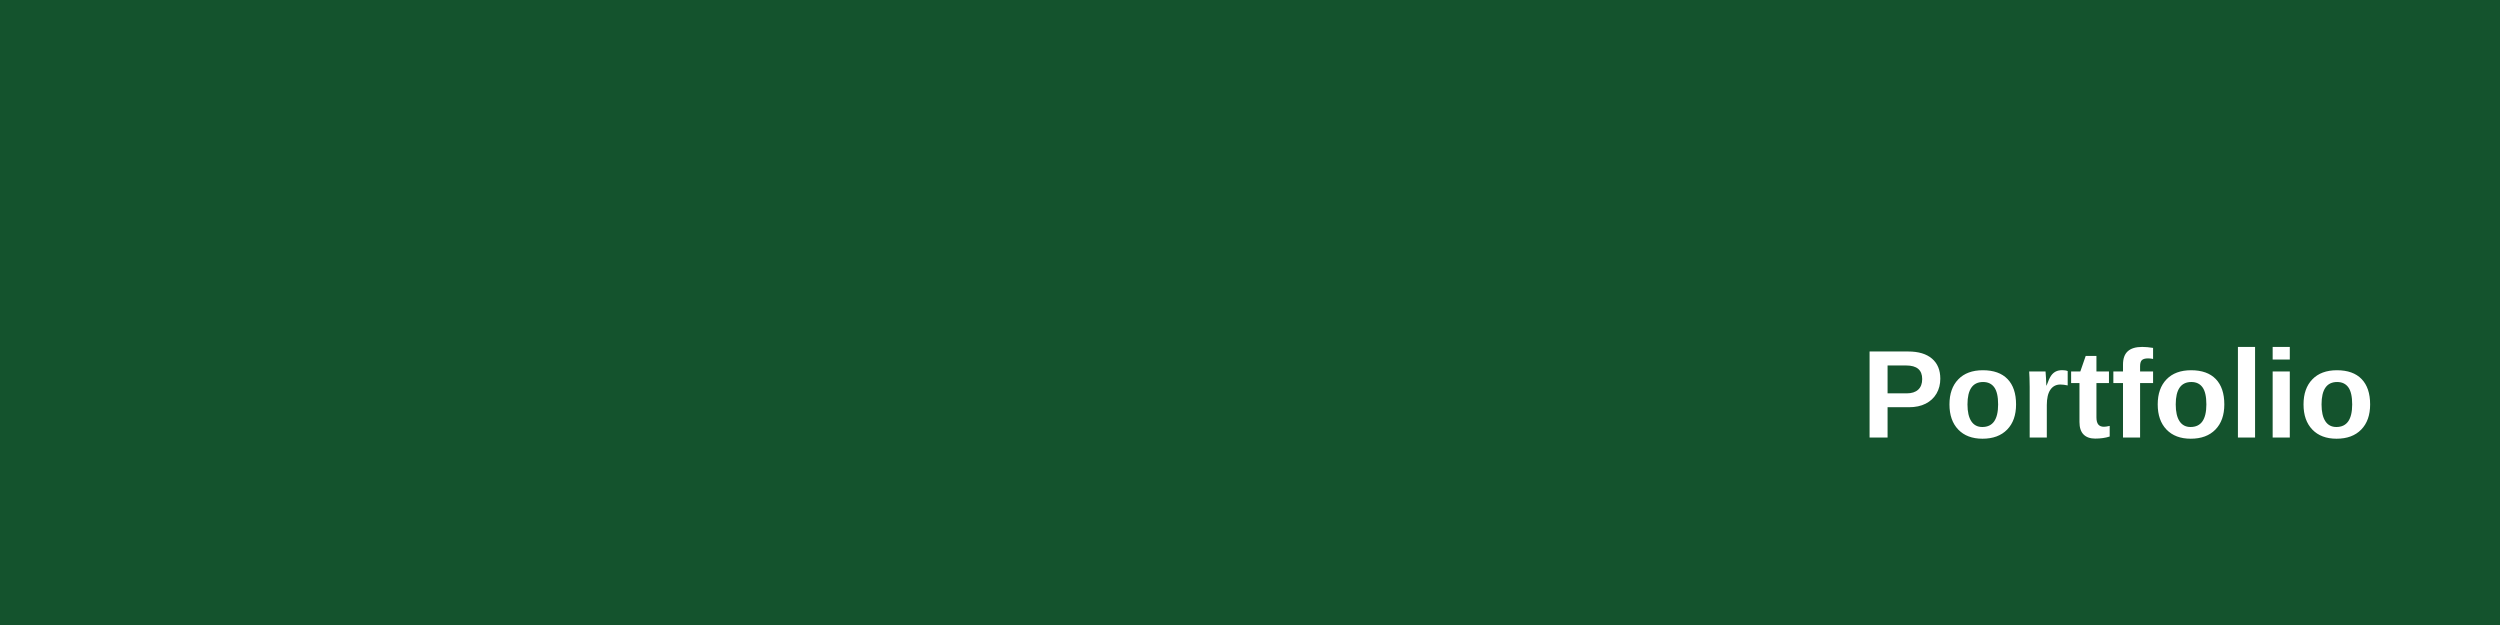
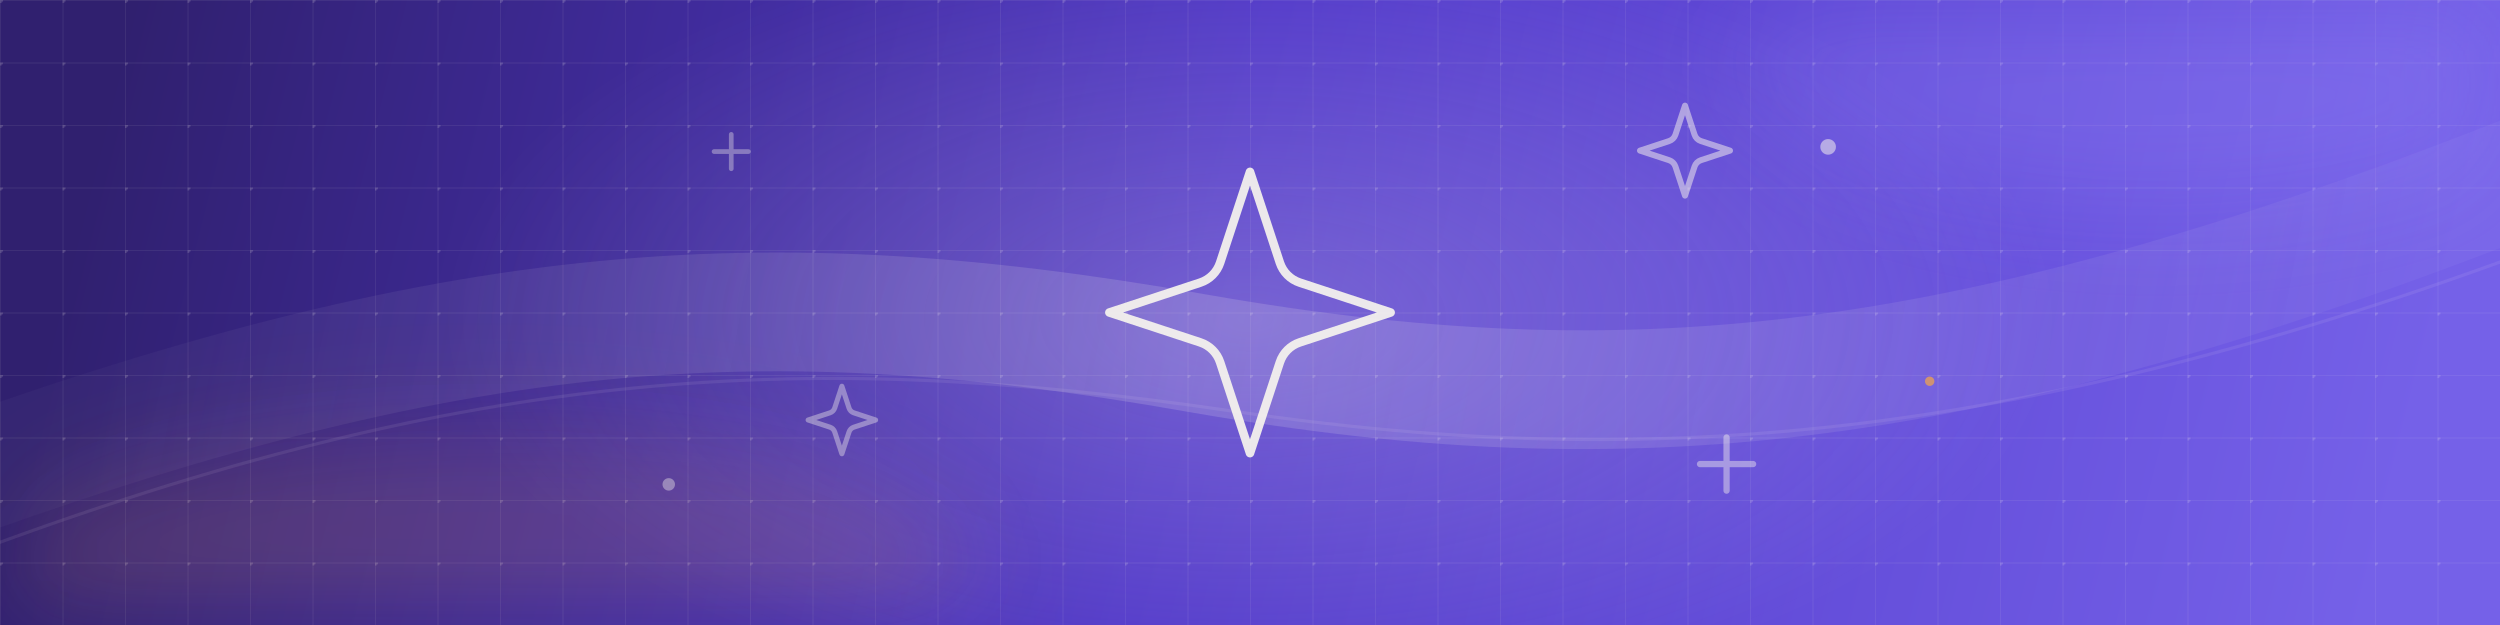
- <svg xmlns="http://www.w3.org/2000/svg" viewBox="0 0 1600 400" preserveAspectRatio="none">
-   <rect width="100%" height="100%" fill="#14532d" />
-   <text x="95%" y="70%" text-anchor="end" fill="white" font-family="Arial, Helvetica, sans-serif" font-size="80" font-weight="bold">
-     Portfolio
-   </text>
+ <svg xmlns="http://www.w3.org/2000/svg" viewBox="0 0 1600 400" preserveAspectRatio="xMidYMid slice">
+   <defs>
+     <linearGradient id="folio-cover-bg" x1="80" y1="20" x2="1520" y2="380" gradientUnits="userSpaceOnUse">
+       <stop stop-color="#30206F" />
+       <stop offset="0.48" stop-color="#5037C9" />
+       <stop offset="1" stop-color="#7561E8" />
+     </linearGradient>
+     <radialGradient id="folio-cover-glow" cx="0" cy="0" r="1" gradientTransform="translate(800 204) rotate(90) scale(255 520)" gradientUnits="userSpaceOnUse">
+       <stop stop-color="#FAF7EF" stop-opacity="0.22" />
+       <stop offset="1" stop-color="#FAF7EF" stop-opacity="0" />
+     </radialGradient>
+     <linearGradient id="folio-cover-ribbon" x1="104" y1="76" x2="1496" y2="326" gradientUnits="userSpaceOnUse">
+       <stop stop-color="#FAF7EF" stop-opacity="0.03" />
+       <stop offset="0.48" stop-color="#FAF7EF" stop-opacity="0.16" />
+       <stop offset="1" stop-color="#FAF7EF" stop-opacity="0.04" />
+     </linearGradient>
+     <pattern id="folio-cover-grid" width="40" height="40" patternUnits="userSpaceOnUse">
+       <path d="M40 0H0V40" fill="none" stroke="#FAF7EF" stroke-opacity="0.09" />
+       <circle cx="0" cy="0" r="2" fill="#FAF7EF" fill-opacity="0.16" />
+     </pattern>
+     <filter id="folio-cover-blur" x="-50%" y="-50%" width="200%" height="200%">
+       <feGaussianBlur stdDeviation="34" />
+     </filter>
+   </defs>
+   <rect width="1600" height="400" fill="url(#folio-cover-bg)" />
+   <rect width="1600" height="400" fill="url(#folio-cover-grid)" />
+   <ellipse cx="800" cy="204" rx="520" ry="255" fill="url(#folio-cover-glow)" />
+   <ellipse cx="310" cy="365" rx="310" ry="90" fill="#F2A44A" fill-opacity="0.16" filter="url(#folio-cover-blur)" />
+   <ellipse cx="1380" cy="30" rx="260" ry="100" fill="#A996FF" fill-opacity="0.2" filter="url(#folio-cover-blur)" />
+   <path d="M-90 330C270 194 472 174 766 226C1063 278 1286 249 1690 82" fill="none" stroke="url(#folio-cover-ribbon)" stroke-width="76" stroke-linecap="round" />
+   <path d="M-40 362C292 235 510 222 788 263C1063 304 1306 280 1645 151" fill="none" stroke="#FAF7EF" stroke-opacity="0.08" stroke-width="2" />
+   <g fill="none" stroke="#FAF7EF" stroke-linecap="round" stroke-linejoin="round">
+     <path d="m12 3-1.912 5.813a2 2 0 0 1-1.275 1.275L3 12l5.813 1.912a2 2 0 0 1 1.275 1.275L12 21l1.912-5.813a2 2 0 0 1 1.275-1.275L21 12l-5.813-1.912a2 2 0 0 1-1.275-1.275L12 3Z" transform="translate(680 80) scale(10)" stroke-width="0.55" stroke-opacity="0.9" />
+     <path d="m12 3-1.912 5.813a2 2 0 0 1-1.275 1.275L3 12l5.813 1.912a2 2 0 0 1 1.275 1.275L12 21l1.912-5.813a2 2 0 0 1 1.275-1.275L21 12l-5.813-1.912a2 2 0 0 1-1.275-1.275L12 3Z" transform="translate(1040 58) scale(3.2)" stroke-width="1.2" stroke-opacity="0.5" />
+     <path d="m12 3-1.912 5.813a2 2 0 0 1-1.275 1.275L3 12l5.813 1.912a2 2 0 0 1 1.275 1.275L12 21l1.912-5.813a2 2 0 0 1 1.275-1.275L21 12l-5.813-1.912a2 2 0 0 1-1.275-1.275L12 3Z" transform="translate(510 240) scale(2.4)" stroke-width="1.35" stroke-opacity="0.38" />
+     <path d="M1105 280v34M1088 297h34" stroke-width="4" stroke-opacity="0.42" />
+     <path d="M468 86v22M457 97h22" stroke-width="3" stroke-opacity="0.35" />
+   </g>
+   <circle cx="1170" cy="94" r="5" fill="#FAF7EF" fill-opacity="0.52" />
+   <circle cx="428" cy="310" r="4" fill="#FAF7EF" fill-opacity="0.38" />
+   <circle cx="1235" cy="244" r="3" fill="#F2A44A" fill-opacity="0.72" />
</svg>
